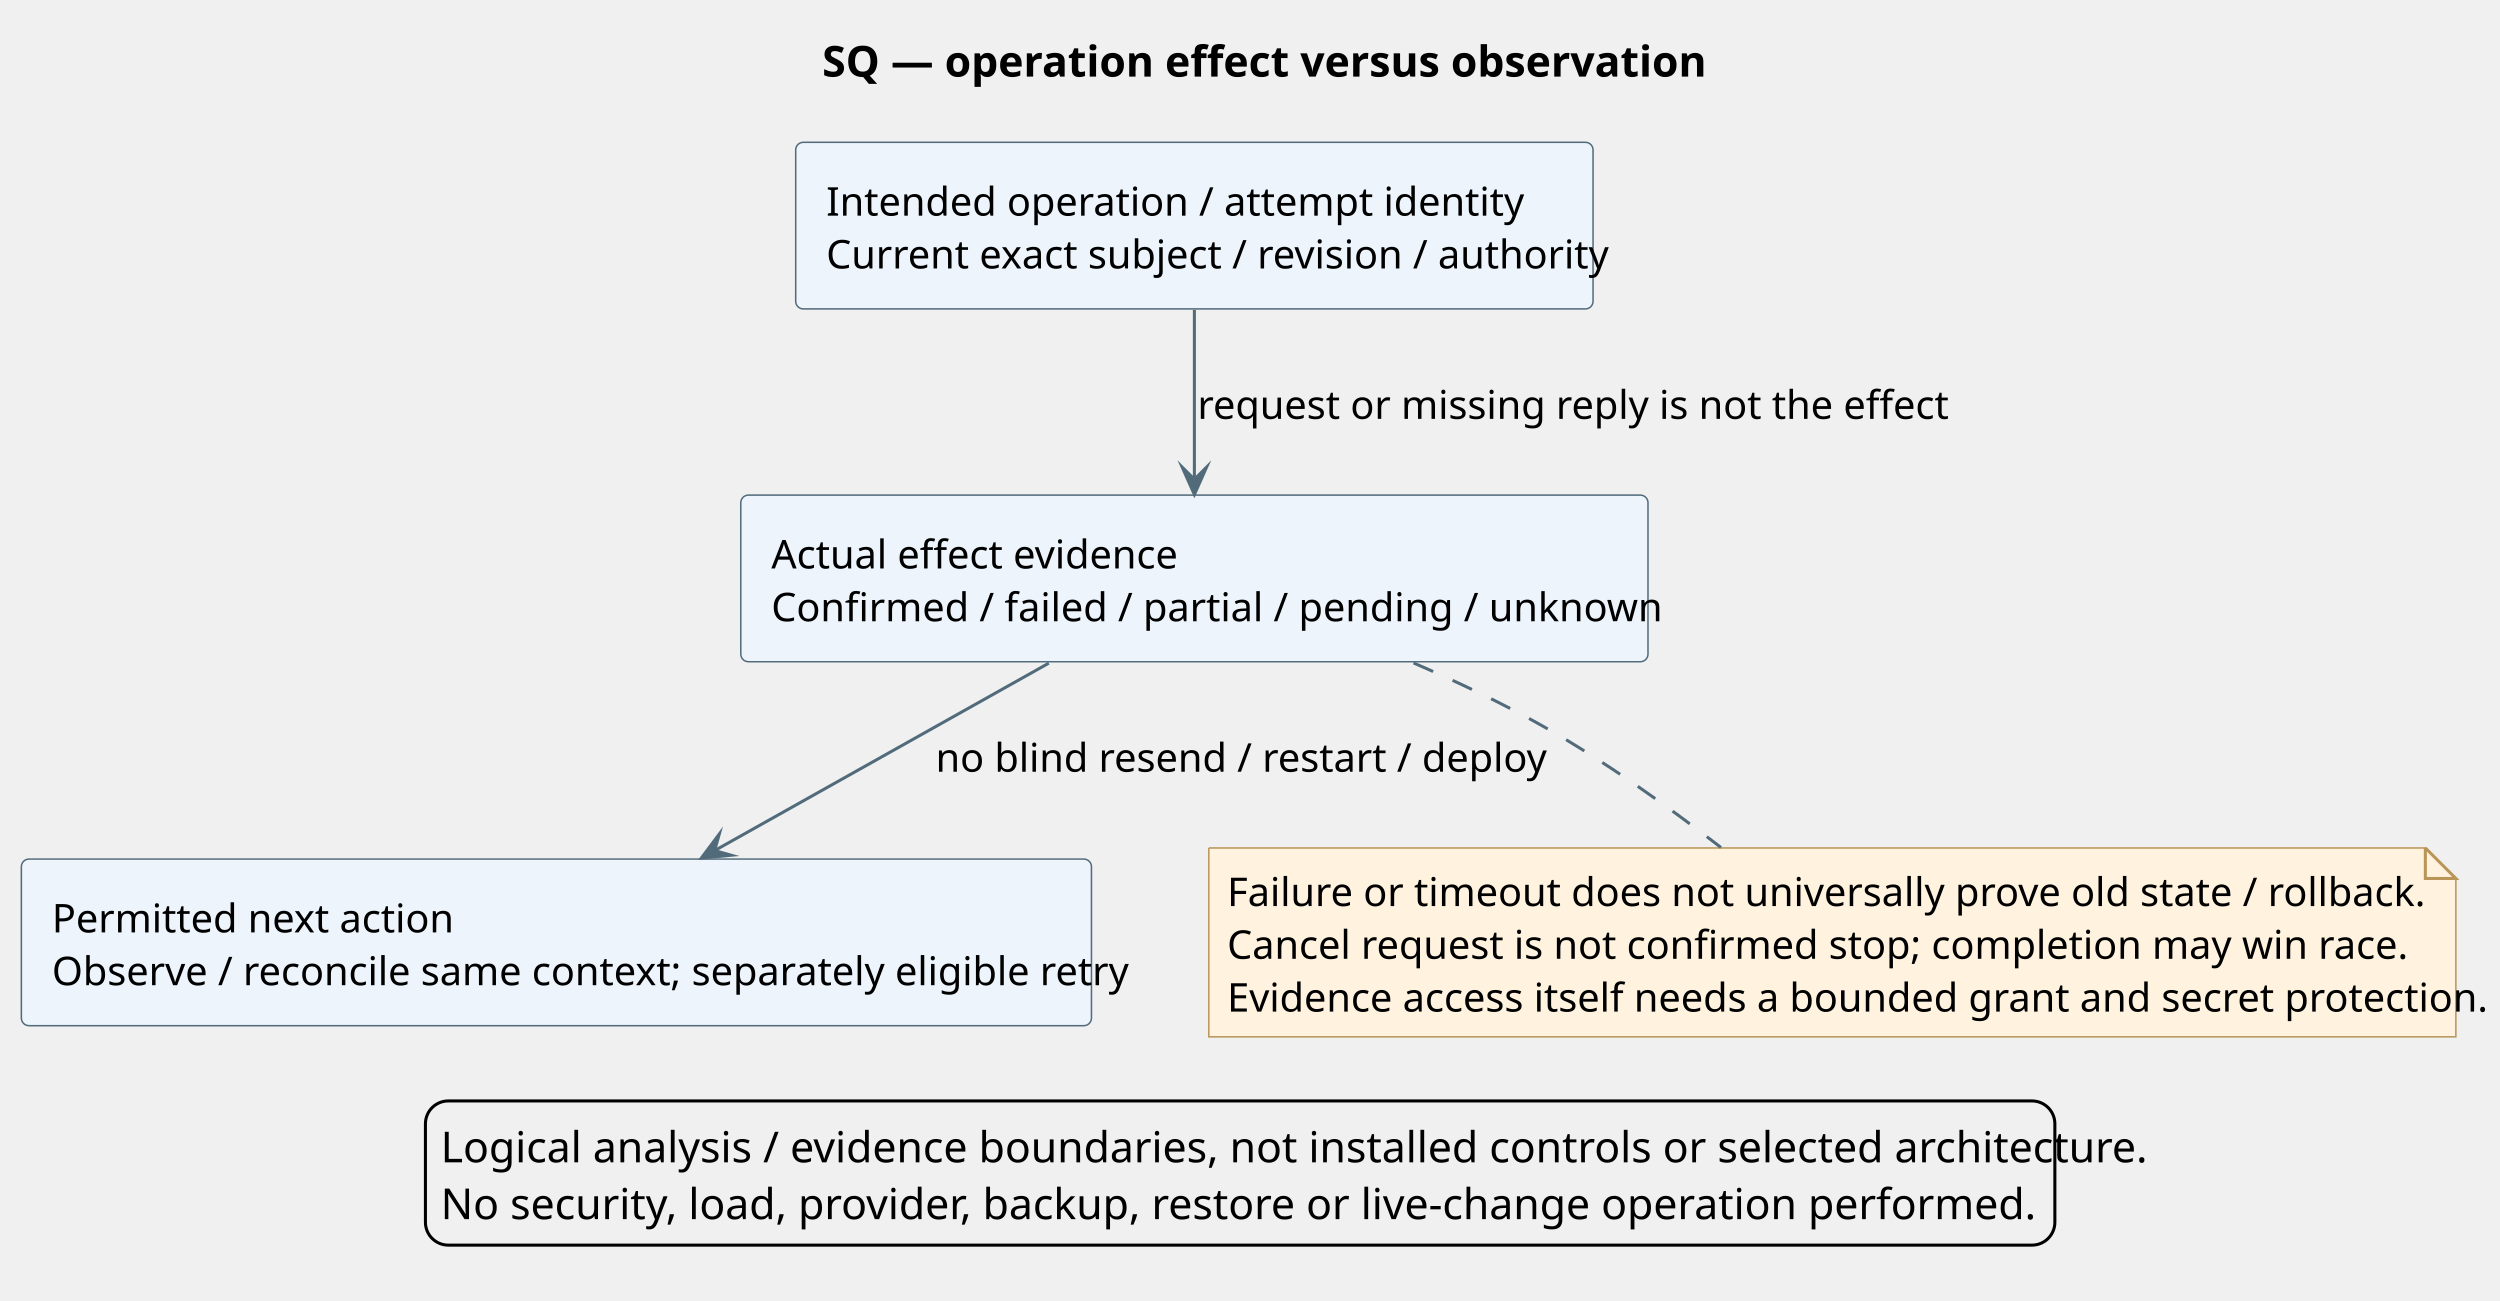
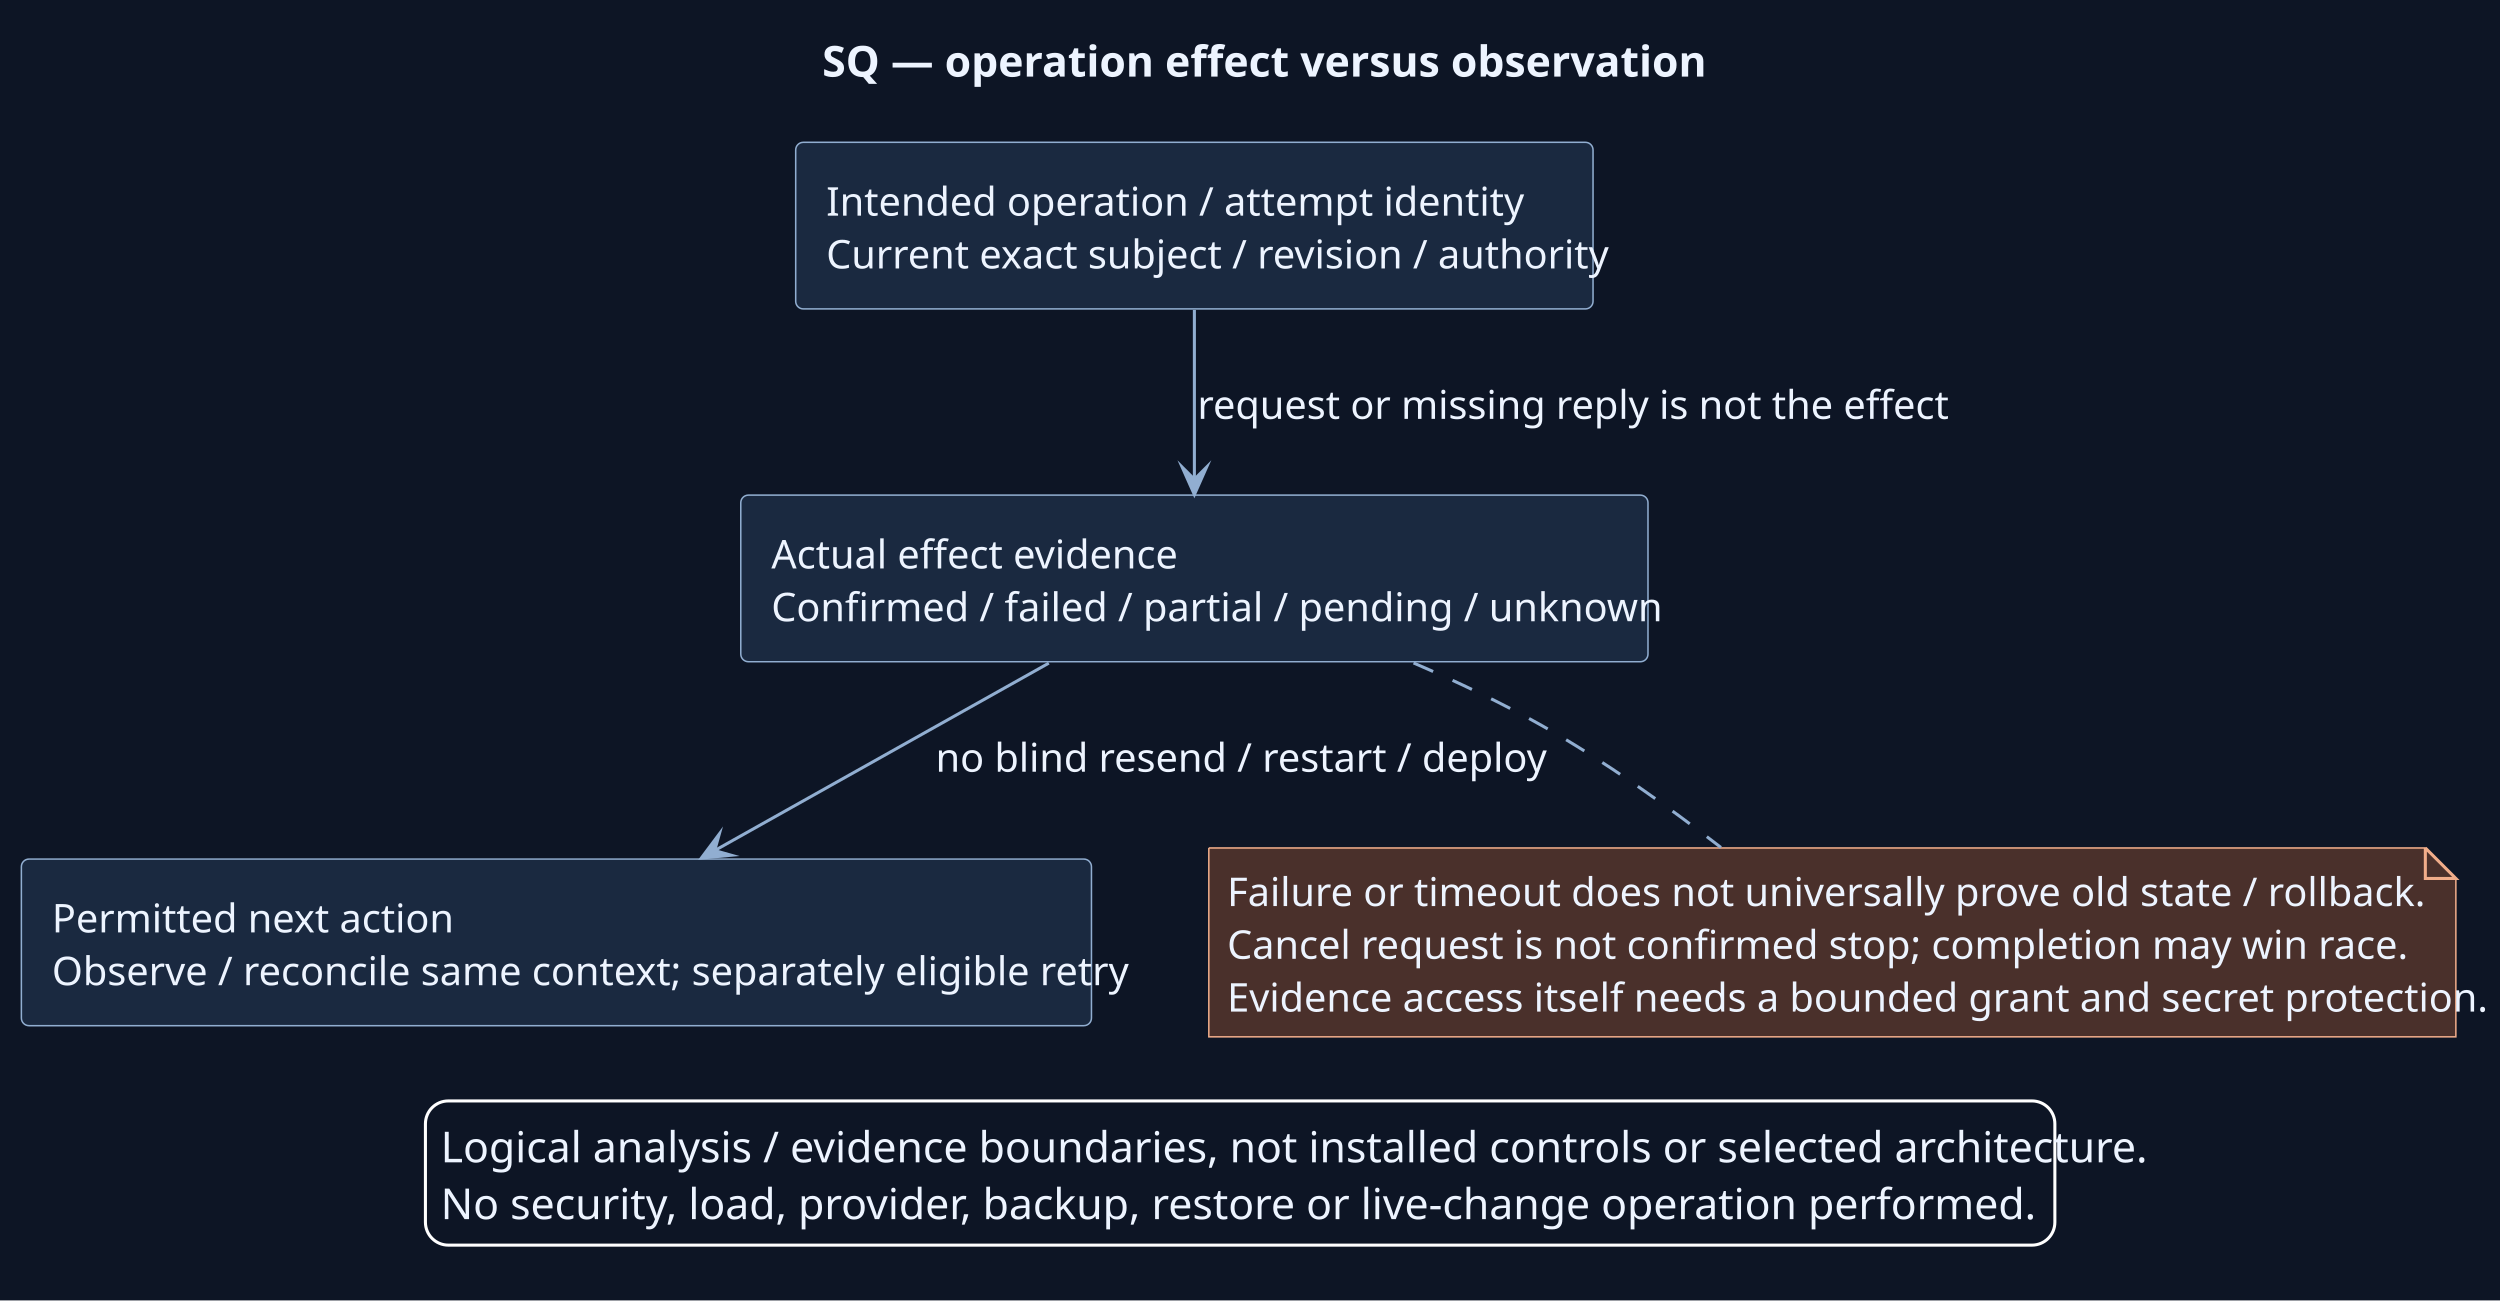
- <svg xmlns="http://www.w3.org/2000/svg" version="1.1" data-diagram-type="DESCRIPTION" style="width:819px;height:426px;background:#FFFFFF;" width="819px" height="426px" viewBox="0 0 819 426" zoomAndPan="magnify" preserveAspectRatio="none" contentStyleType="text/css">
+ <svg xmlns="http://www.w3.org/2000/svg" version="1.1" data-diagram-type="DESCRIPTION" style="width:819px;height:426px;background:#0D1525;" width="819px" height="426px" viewBox="0 0 819 426" zoomAndPan="magnify" preserveAspectRatio="none" contentStyleType="text/css">
  <defs />
  <g font-family="sans-serif" lengthAdjust="spacing">
-     <g class="title" data-source-line="13">
-       <text x="269.35" y="25.107" fill="#000" font-size="14" textLength="273.841" font-weight="700" font-family="Segoe UI">SQ — operation effect versus observation</text>
+     <rect x="0" y="0" width="819" height="426" fill="#0D1525" style="stroke:none;" />
+     <g class="title" data-source-line="14">
+       <text x="269.35" y="25.107" fill="#EDF4FF" font-size="14" textLength="273.841" font-weight="700" font-family="Segoe UI">SQ — operation effect versus observation</text>
    </g>
-     <g class="entity" data-qualified-name="Intent" id="ent0001" data-source-line="15">
-       <rect x="260.67" y="46.621" width="261.211" height="54.582" fill="#EDF4FB" style="stroke:#526B7B;stroke-width:0.5;" rx="2.5" ry="2.5" />
-       <text x="270.67" y="70.649" fill="#000" font-size="13" textLength="215.192" font-family="Segoe UI">Intended operation / attempt identity</text>
-       <text x="270.67" y="87.94" fill="#000" font-size="13" textLength="241.211" font-family="Segoe UI">Current exact subject / revision / authority</text>
+     <g class="entity" data-qualified-name="Intent" id="ent0001" data-source-line="16">
+       <rect x="260.67" y="46.621" width="261.211" height="54.582" fill="#1A2940" style="stroke:#91AED1;stroke-width:0.5;" rx="2.5" ry="2.5" />
+       <text x="270.67" y="70.649" fill="#EDF4FF" font-size="13" textLength="215.192" font-family="Segoe UI">Intended operation / attempt identity</text>
+       <text x="270.67" y="87.94" fill="#EDF4FF" font-size="13" textLength="241.211" font-family="Segoe UI">Current exact subject / revision / authority</text>
    </g>
-     <g class="entity" data-qualified-name="Evidence" id="ent0002" data-source-line="16">
-       <rect x="242.68" y="162.201" width="297.202" height="54.582" fill="#EDF4FB" style="stroke:#526B7B;stroke-width:0.5;" rx="2.5" ry="2.5" />
-       <text x="252.68" y="186.229" fill="#000" font-size="13" textLength="125.969" font-family="Segoe UI">Actual effect evidence</text>
-       <text x="252.68" y="203.52" fill="#000" font-size="13" textLength="277.202" font-family="Segoe UI">Confirmed / failed / partial / pending / unknown</text>
+     <g class="entity" data-qualified-name="Evidence" id="ent0002" data-source-line="17">
+       <rect x="242.68" y="162.201" width="297.202" height="54.582" fill="#1A2940" style="stroke:#91AED1;stroke-width:0.5;" rx="2.5" ry="2.5" />
+       <text x="252.68" y="186.229" fill="#EDF4FF" font-size="13" textLength="125.969" font-family="Segoe UI">Actual effect evidence</text>
+       <text x="252.68" y="203.52" fill="#EDF4FF" font-size="13" textLength="277.202" font-family="Segoe UI">Confirmed / failed / partial / pending / unknown</text>
    </g>
-     <g class="entity" data-qualified-name="Next" id="ent0003" data-source-line="17">
-       <rect x="7" y="281.431" width="350.561" height="54.582" fill="#EDF4FB" style="stroke:#526B7B;stroke-width:0.5;" rx="2.5" ry="2.5" />
-       <text x="17" y="305.459" fill="#000" font-size="13" textLength="123.005" font-family="Segoe UI">Permitted next action</text>
-       <text x="17" y="322.75" fill="#000" font-size="13" textLength="330.561" font-family="Segoe UI">Observe / reconcile same context; separately eligible retry</text>
+     <g class="entity" data-qualified-name="Next" id="ent0003" data-source-line="18">
+       <rect x="7" y="281.431" width="350.561" height="54.582" fill="#1A2940" style="stroke:#91AED1;stroke-width:0.5;" rx="2.5" ry="2.5" />
+       <text x="17" y="305.459" fill="#EDF4FF" font-size="13" textLength="123.005" font-family="Segoe UI">Permitted next action</text>
+       <text x="17" y="322.75" fill="#EDF4FF" font-size="13" textLength="330.561" font-family="Segoe UI">Observe / reconcile same context; separately eligible retry</text>
    </g>
-     <g class="entity" data-qualified-name="GMN6" id="ent0007" data-source-line="21">
-       <path d="M396.01,277.791 L396.01,339.664 L804.541,339.664 L804.541,287.791 L794.541,277.791 L396.01,277.791" style="stroke:#B99557;stroke-width:0.5;" fill="#FFF3DF" />
-       <path d="M794.541,277.791 L794.541,287.791 L804.541,287.791 L794.541,277.791" style="stroke:#B99557;stroke-width:1;" fill="#FFF3DF" />
-       <text x="402.01" y="296.819" fill="#000" font-size="13" textLength="369.707" font-family="Segoe UI">Failure or timeout does not universally prove old state / rollback.</text>
-       <text x="402.01" y="314.11" fill="#000" font-size="13" textLength="363.175" font-family="Segoe UI">Cancel request is not confirmed stop; completion may win race.</text>
-       <text x="402.01" y="331.401" fill="#000" font-size="13" textLength="387.531" font-family="Segoe UI">Evidence access itself needs a bounded grant and secret protection.</text>
+     <g class="entity" data-qualified-name="GMN6" id="ent0007" data-source-line="22">
+       <path d="M396.01,277.791 L396.01,339.664 L804.541,339.664 L804.541,287.791 L794.541,277.791 L396.01,277.791" style="stroke:#F1AD8A;stroke-width:0.5;" fill="#4A302B" />
+       <path d="M794.541,277.791 L794.541,287.791 L804.541,287.791 L794.541,277.791" style="stroke:#F1AD8A;stroke-width:1;" fill="#4A302B" />
+       <text x="402.01" y="296.819" fill="#EDF4FF" font-size="13" textLength="369.707" font-family="Segoe UI">Failure or timeout does not universally prove old state / rollback.</text>
+       <text x="402.01" y="314.11" fill="#EDF4FF" font-size="13" textLength="363.175" font-family="Segoe UI">Cancel request is not confirmed stop; completion may win race.</text>
+       <text x="402.01" y="331.401" fill="#EDF4FF" font-size="13" textLength="387.531" font-family="Segoe UI">Evidence access itself needs a bounded grant and secret protection.</text>
    </g>
-     <g class="link" data-entity-1="ent0001" data-entity-2="ent0002" id="lnk4" data-source-line="18" data-link-type="dependency">
-       <path d="M391.28,101.541 C391.28,119.771 391.28,138.841 391.28,157.031" style="stroke:#526B7B;stroke-width:1;" fill="none" id="Intent-to-Evidence" />
-       <polygon points="391.28,162.031,395.28,153.031,391.28,157.031,387.28,153.031,391.28,162.031" fill="#526B7B" style="stroke:#526B7B;stroke-width:1;stroke-linejoin:miter;stroke-miterlimit:10;" />
-       <text x="392.28" y="137.229" fill="#000" font-size="13" textLength="230.801" font-family="Segoe UI">request or missing reply is not the effect</text>
+     <g class="link" data-entity-1="ent0001" data-entity-2="ent0002" id="lnk4" data-source-line="19" data-link-type="dependency">
+       <path d="M391.28,101.541 C391.28,119.771 391.28,138.841 391.28,157.031" style="stroke:#91AED1;stroke-width:1;" fill="none" id="Intent-to-Evidence" />
+       <polygon points="391.28,162.031,395.28,153.031,391.28,157.031,387.28,153.031,391.28,162.031" fill="#91AED1" style="stroke:#91AED1;stroke-width:1;stroke-linejoin:miter;stroke-miterlimit:10;" />
+       <text x="392.28" y="137.229" fill="#EDF4FF" font-size="13" textLength="230.801" font-family="Segoe UI">request or missing reply is not the effect</text>
    </g>
-     <g class="link" data-entity-1="ent0002" data-entity-2="ent0003" id="lnk5" data-source-line="19" data-link-type="dependency">
-       <path d="M343.59,217.241 C309.5,236.371 268.171,259.545 234.121,278.645" style="stroke:#526B7B;stroke-width:1;" fill="none" id="Evidence-to-Next" />
-       <polygon points="229.76,281.091,239.566,280.177,234.121,278.645,235.652,273.199,229.76,281.091" fill="#526B7B" style="stroke:#526B7B;stroke-width:1;stroke-linejoin:miter;stroke-miterlimit:10;" />
-       <text x="306.5" y="252.819" fill="#000" font-size="13" textLength="189.998" font-family="Segoe UI">no blind resend / restart / deploy</text>
+     <g class="link" data-entity-1="ent0002" data-entity-2="ent0003" id="lnk5" data-source-line="20" data-link-type="dependency">
+       <path d="M343.59,217.241 C309.5,236.371 268.171,259.545 234.121,278.645" style="stroke:#91AED1;stroke-width:1;" fill="none" id="Evidence-to-Next" />
+       <polygon points="229.76,281.091,239.566,280.177,234.121,278.645,235.652,273.199,229.76,281.091" fill="#91AED1" style="stroke:#91AED1;stroke-width:1;stroke-linejoin:miter;stroke-miterlimit:10;" />
+       <text x="306.5" y="252.819" fill="#EDF4FF" font-size="13" textLength="189.998" font-family="Segoe UI">no blind resend / restart / deploy</text>
    </g>
-     <g class="link" data-entity-1="ent0002" data-entity-2="ent0007" id="lnk8" data-source-line="21" data-link-type="association">
-       <path d="M463.08,217.181 C477.36,223.341 492.03,230.311 505.28,237.791 C525.61,249.261 546.67,264.391 563.79,277.641" style="stroke:#526B7B;stroke-width:1;stroke-dasharray:7,7;" fill="none" id="Evidence-GMN6" />
+     <g class="link" data-entity-1="ent0002" data-entity-2="ent0007" id="lnk8" data-source-line="22" data-link-type="association">
+       <path d="M463.08,217.181 C477.36,223.341 492.03,230.311 505.28,237.791 C525.61,249.261 546.67,264.391 563.79,277.641" style="stroke:#91AED1;stroke-width:1;stroke-dasharray:7,7;" fill="none" id="Evidence-GMN6" />
    </g>
-     <g class="legend" data-source-line="26">
-       <rect x="139.369" y="360.664" width="533.804" height="47.242" fill="none" style="stroke:#000;stroke-width:1;" rx="7.5" ry="7.5" />
-       <text x="144.369" y="380.772" fill="#000" font-size="14" textLength="523.804" font-family="Segoe UI">Logical analysis / evidence boundaries, not installed controls or selected architecture.</text>
-       <text x="144.369" y="399.393" fill="#000" font-size="14" textLength="492.762" font-family="Segoe UI">No security, load, provider, backup, restore or live-change operation performed.</text>
+     <g class="legend" data-source-line="27">
+       <rect x="139.369" y="360.664" width="533.804" height="47.242" fill="none" style="stroke:#FFF;stroke-width:1;" rx="7.5" ry="7.5" />
+       <text x="144.369" y="380.772" fill="#EDF4FF" font-size="14" textLength="523.804" font-family="Segoe UI">Logical analysis / evidence boundaries, not installed controls or selected architecture.</text>
+       <text x="144.369" y="399.393" fill="#EDF4FF" font-size="14" textLength="492.762" font-family="Segoe UI">No security, load, provider, backup, restore or live-change operation performed.</text>
    </g>
  </g>
</svg>
